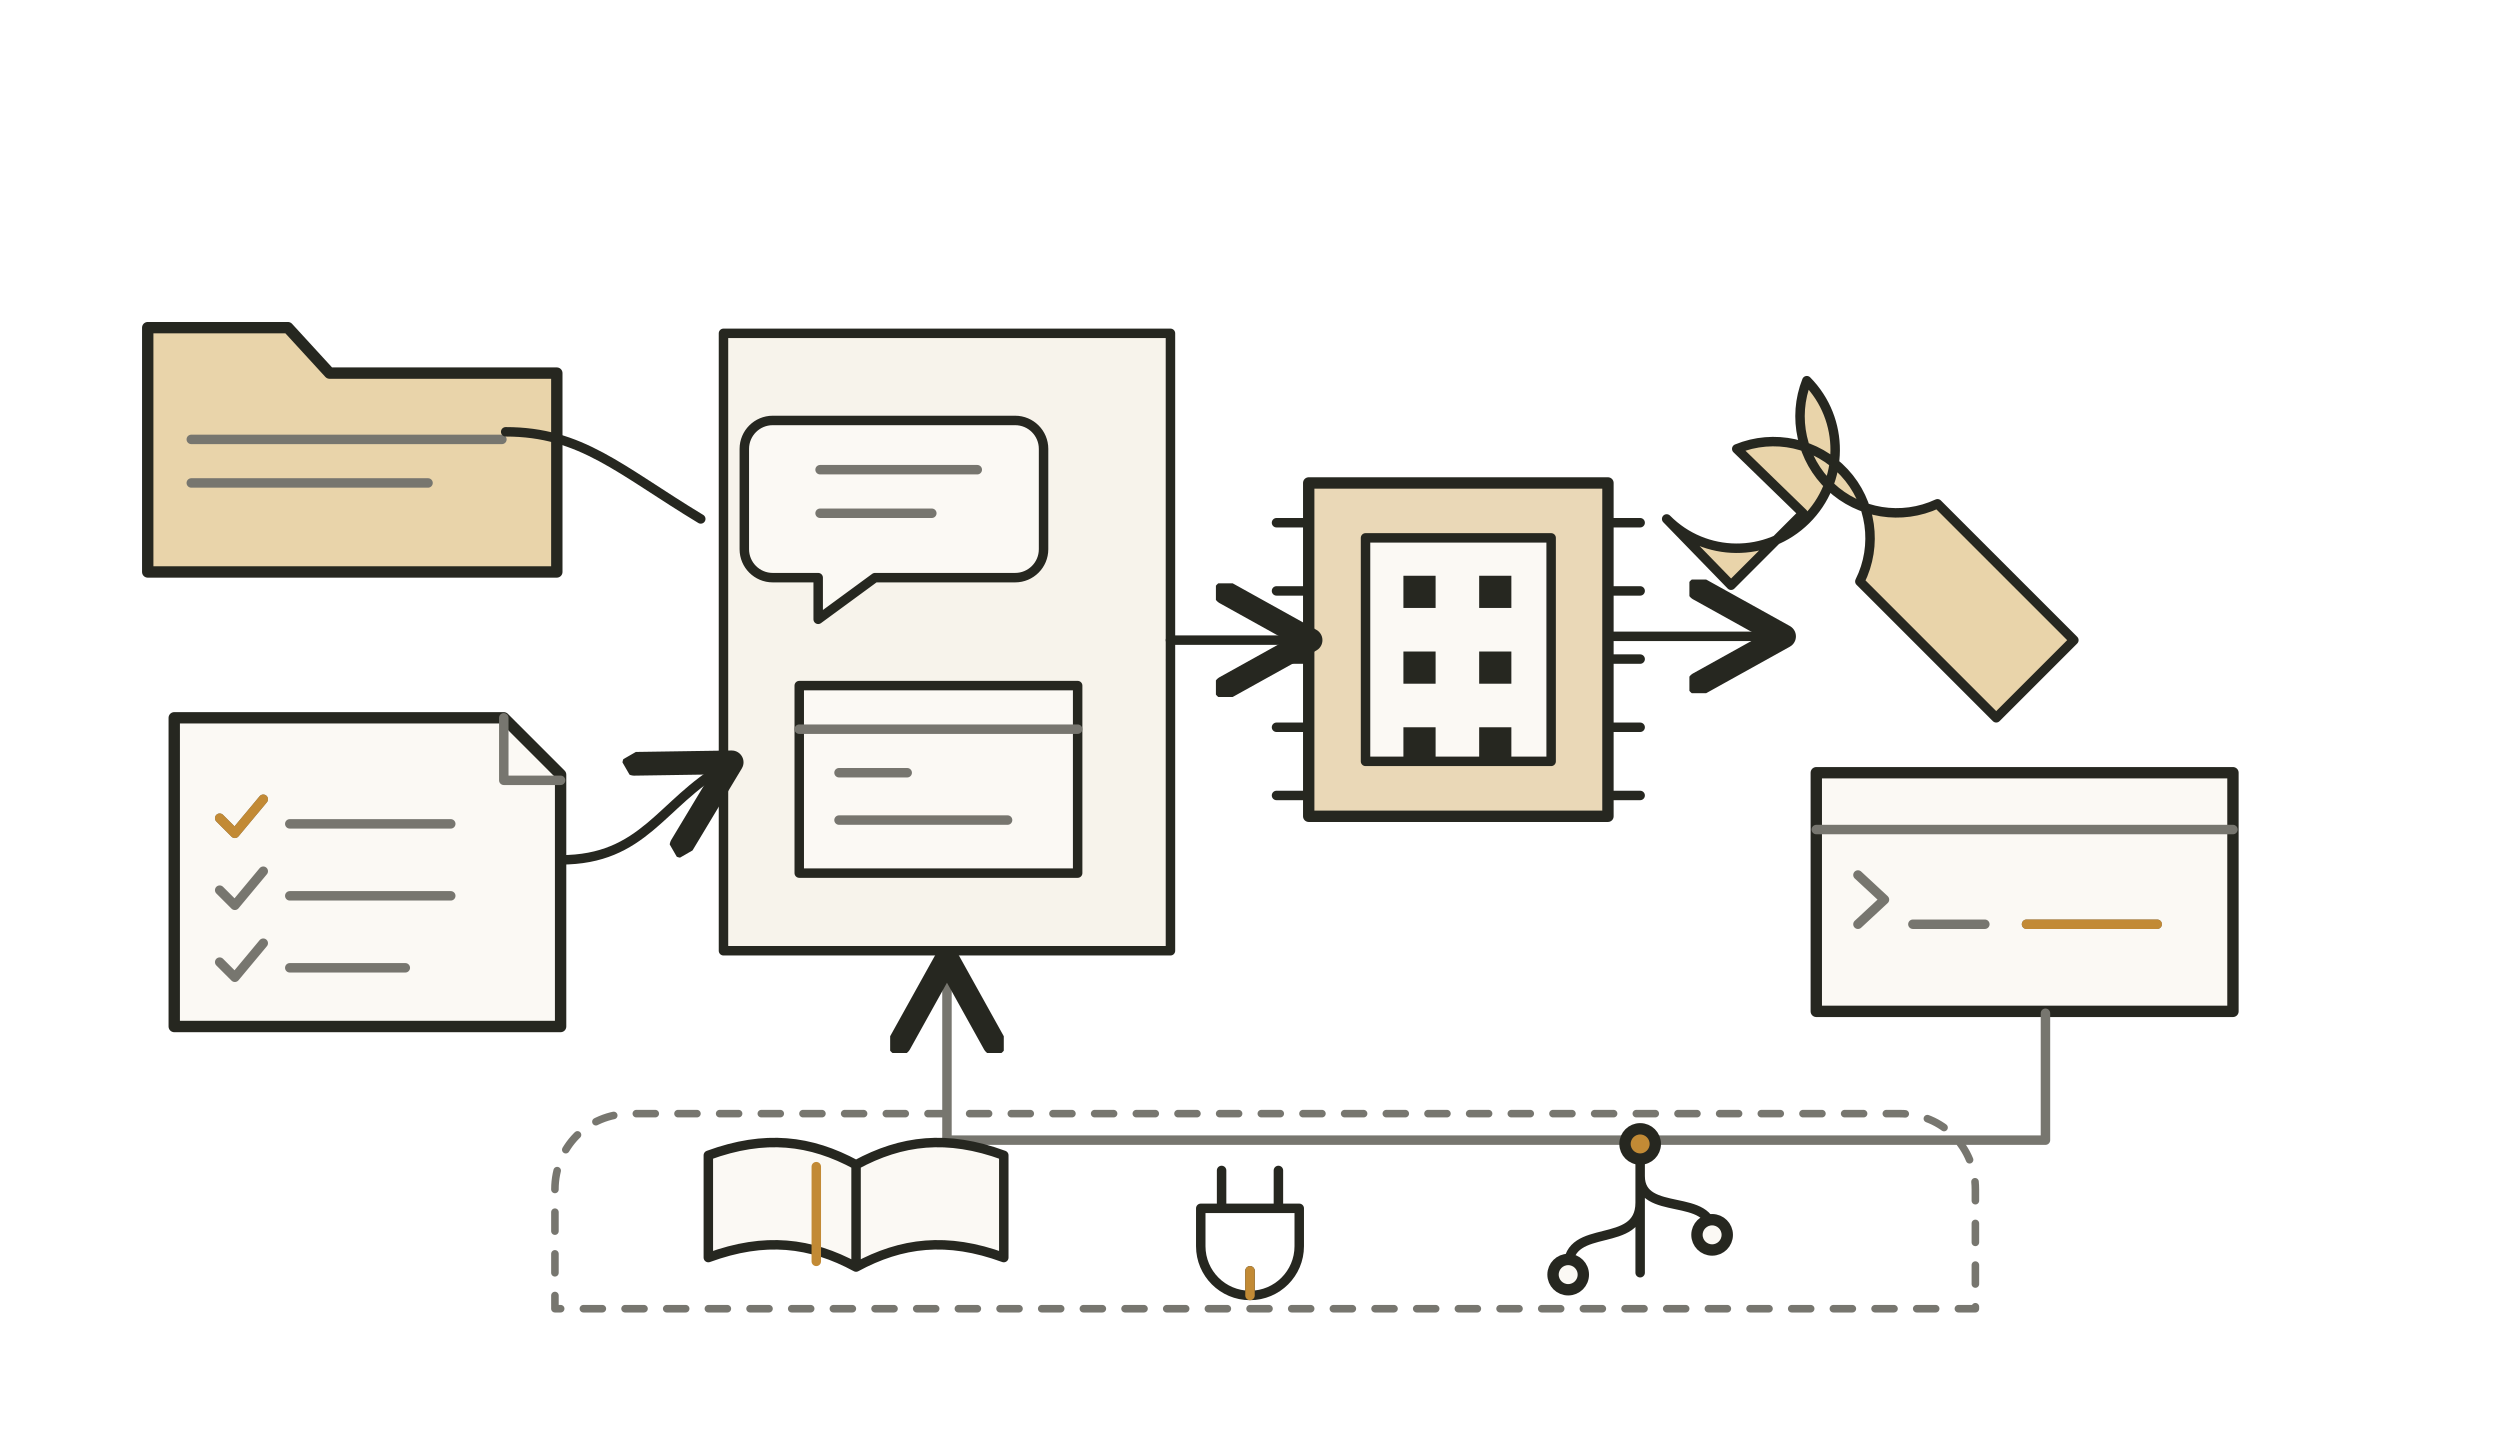
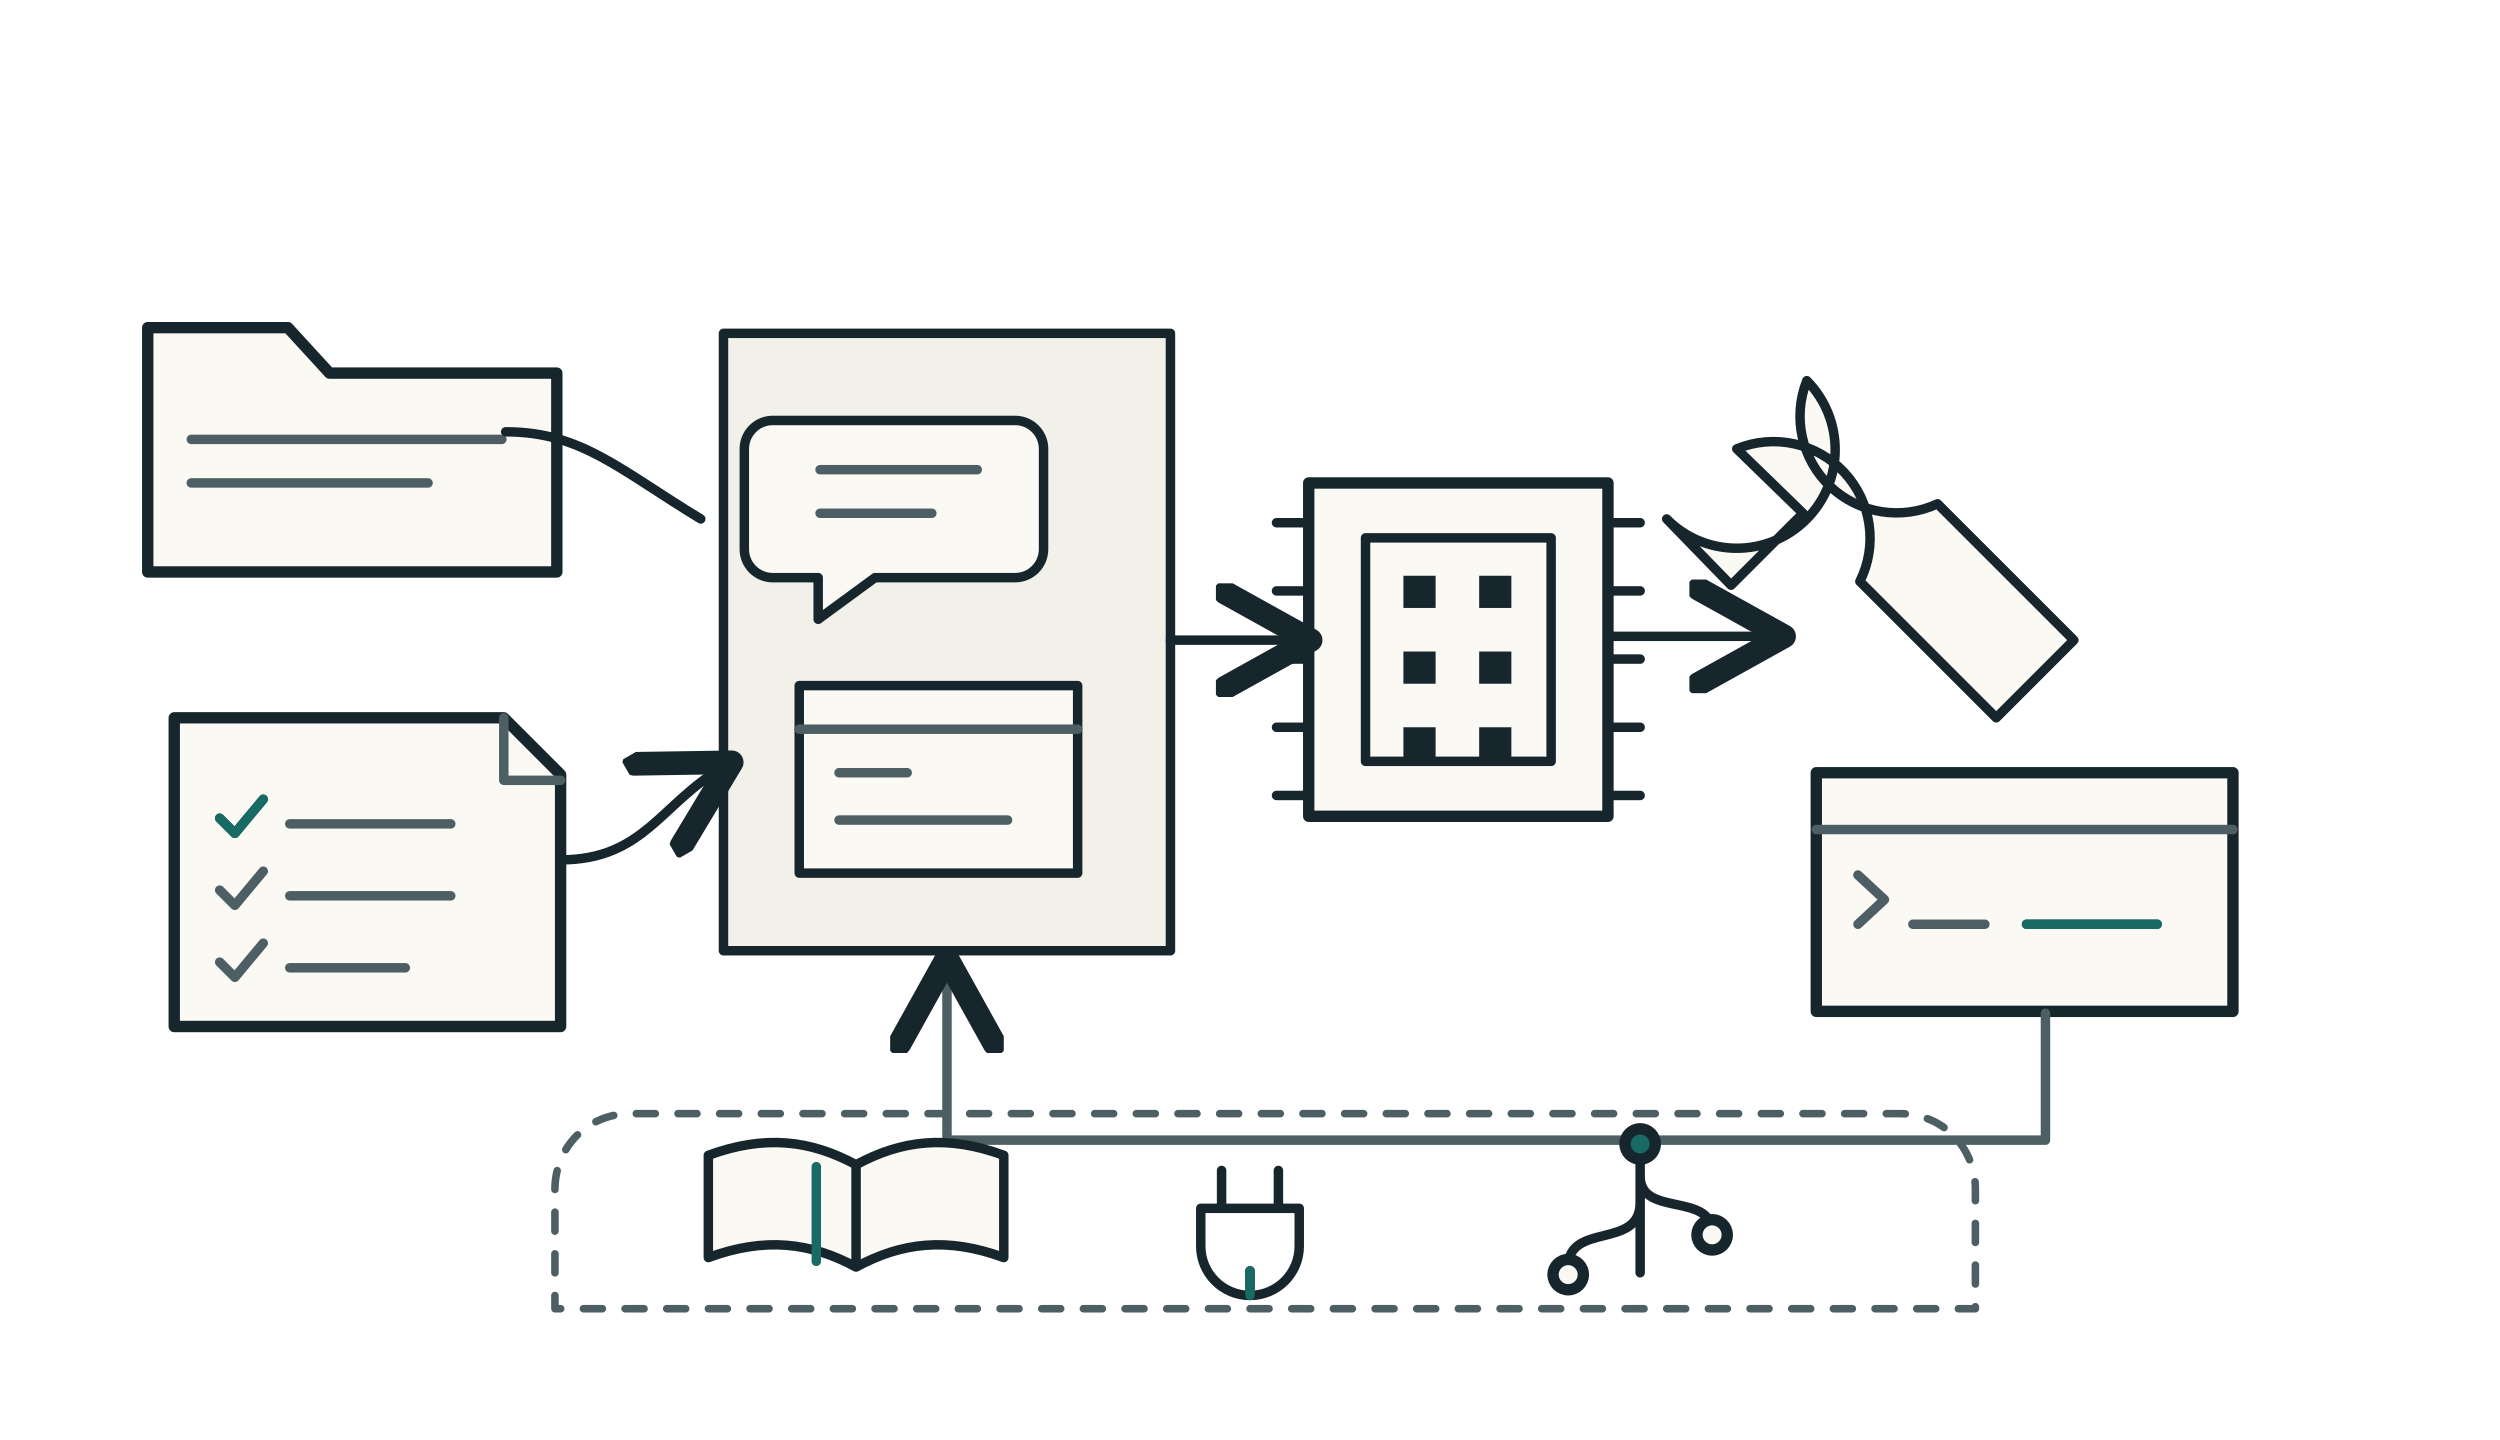
<svg xmlns="http://www.w3.org/2000/svg" viewBox="0 0 1320 760" role="img" aria-label="Project files and instructions inform context for a model that uses tools and a terminal; skills, MCP, and Git are optional">
  <defs>
    <marker id="arrow" markerWidth="12" markerHeight="12" refX="9" refY="6" orient="auto">
-       <path d="M1 1 10 6 1 11" fill="none" stroke="#262720" stroke-width="2.5" stroke-linecap="round" stroke-linejoin="round" />
+       <path d="M1 1 10 6 1 11" fill="none" stroke="#17262D" stroke-width="2.5" stroke-linecap="round" stroke-linejoin="round" />
    </marker>
  </defs>
-   <g fill="none" stroke="#262720" stroke-width="6" stroke-linecap="round" stroke-linejoin="round">
-     <path d="M78 173h74l22 24h120v105H78z" fill="#e9d4aa" />
-     <path d="M101 232h164M101 255h125" stroke="#77766f" stroke-width="5" />
-     <path d="M92 379h174l30 30v133H92z" fill="#fbf9f4" />
-     <path d="M266 379v33h30M116 432l8 8 15-18M153 435h85M116 470l8 8 15-18M153 473h85M116 508l8 8 15-18M153 511h61" stroke="#77766f" stroke-width="5" />
-     <path d="m116 432 8 8 15-18" stroke="#c28a35" stroke-width="5" />
-     <path d="M382 176h236v326H382z" fill="#f7f3eb" stroke-width="5" />
-     <path d="M408 222h128a15 15 0 0 1 15 15v53a15 15 0 0 1-15 15h-74l-30 22v-22h-24a15 15 0 0 1-15-15v-53a15 15 0 0 1 15-15z" fill="#fbf9f4" stroke-width="5" />
-     <path d="M433 248h83M433 271h59" stroke="#77766f" stroke-width="5" />
-     <path d="M422 362h147v99H422z" fill="#fbf9f4" stroke-width="5" />
-     <path d="M422 385h147M443 408h36M443 433h89" stroke="#77766f" stroke-width="5" />
+   <g fill="none" stroke="#17262D" stroke-width="6" stroke-linecap="round" stroke-linejoin="round">
+     <path d="M78 173h74l22 24h120v105H78z" fill="#FAF9F4" />
+     <path d="M101 232h164M101 255h125" stroke="#4D5F64" stroke-width="5" />
+     <path d="M92 379h174l30 30v133H92z" fill="#FAF9F4" />
+     <path d="M266 379v33h30M116 432l8 8 15-18M153 435h85M116 470l8 8 15-18M153 473h85M116 508l8 8 15-18M153 511h61" stroke="#4D5F64" stroke-width="5" />
+     <path d="m116 432 8 8 15-18" stroke="#176B64" stroke-width="5" />
+     <path d="M382 176h236v326H382z" fill="#F2F1E9" stroke-width="5" />
+     <path d="M408 222h128a15 15 0 0 1 15 15v53a15 15 0 0 1-15 15h-74l-30 22v-22h-24a15 15 0 0 1-15-15v-53a15 15 0 0 1 15-15z" fill="#FAF9F4" stroke-width="5" />
+     <path d="M433 248h83M433 271h59" stroke="#4D5F64" stroke-width="5" />
+     <path d="M422 362h147v99H422z" fill="#FAF9F4" stroke-width="5" />
+     <path d="M422 385h147M443 408h36M443 433h89" stroke="#4D5F64" stroke-width="5" />
    <path d="M267 228c40 0 60 20 103 46M296 454c44 0 53-30 86-49" marker-end="url(#arrow)" stroke-width="5" />
-     <path d="M691 255h158v176H691z" fill="#ead8b7" />
-     <path d="M721 284h98v118h-98z" fill="#fbf9f4" stroke-width="5" />
-     <path d="M741 304h17v17h-17zM781 304h17v17h-17zM741 344h17v17h-17zM781 344h17v17h-17zM741 384h17v17h-17zM781 384h17v17h-17z" fill="#262720" stroke="none" />
+     <path d="M691 255h158v176H691z" fill="#FAF9F4" />
+     <path d="M721 284h98v118h-98z" fill="#FAF9F4" stroke-width="5" />
+     <path d="M741 304h17v17h-17zM781 304h17v17h-17zM741 344h17v17h-17zM781 344h17v17h-17zM741 384h17v17h-17zM781 384h17v17h-17z" fill="#17262D" stroke="none" />
    <path d="M691 276h-17M691 312h-17M691 348h-17M691 384h-17M691 420h-17M849 276h17M849 312h17M849 348h17M849 384h17M849 420h17" stroke-width="5" />
    <path d="M618 338h69" marker-end="url(#arrow)" stroke-width="5" />
-     <path d="M954 201a51 51 0 0 0 69 65l72 72-41 41-72-72a51 51 0 0 0-65-70l35 34-38 38-34-35a51 51 0 0 0 74-73z" fill="#e9d4aa" stroke-width="5" />
+     <path d="M954 201a51 51 0 0 0 69 65l72 72-41 41-72-72a51 51 0 0 0-65-70l35 34-38 38-34-35a51 51 0 0 0 74-73z" fill="#FAF9F4" stroke-width="5" />
    <path d="M849 336h88" marker-end="url(#arrow)" stroke-width="5" />
-     <path d="M959 408h220v126H959z" fill="#fbf9f4" />
-     <path d="M959 438h220M981 462l14 13-14 13M1010 488h38M1070 488h69" stroke="#77766f" stroke-width="5" />
-     <path d="M1070 488h69" stroke="#c28a35" stroke-width="5" />
-     <path d="M1080 535v67H500v-91" marker-end="url(#arrow)" stroke="#77766f" stroke-width="5" />
-     <path d="M293 628c0-22 17-40 40-40h670c23 0 40 18 40 40v63H293z" stroke="#77766f" stroke-width="4" stroke-dasharray="10 12" />
-     <path d="M374 610c30-11 54-8 78 5v54c-24-13-48-16-78-5zM452 615c24-13 48-16 78-5v54c-30-11-54-8-78 5z" fill="#fbf9f4" stroke-width="5" />
-     <path d="M431 616v50" stroke="#c28a35" stroke-width="5" />
+     <path d="M959 408h220v126H959z" fill="#FAF9F4" />
+     <path d="M959 438h220M981 462l14 13-14 13M1010 488h38M1070 488h69" stroke="#4D5F64" stroke-width="5" />
+     <path d="M1070 488h69" stroke="#176B64" stroke-width="5" />
+     <path d="M1080 535v67H500v-91" marker-end="url(#arrow)" stroke="#4D5F64" stroke-width="5" />
+     <path d="M293 628c0-22 17-40 40-40h670c23 0 40 18 40 40v63H293z" stroke="#4D5F64" stroke-width="4" stroke-dasharray="10 12" />
+     <path d="M374 610c30-11 54-8 78 5v54c-24-13-48-16-78-5zM452 615c24-13 48-16 78-5v54c-30-11-54-8-78 5z" fill="#FAF9F4" stroke-width="5" />
+     <path d="M431 616v50" stroke="#176B64" stroke-width="5" />
    <path d="M645 618v20M675 618v20M634 638h52v20a26 26 0 0 1-52 0zM660 684v-13" stroke-width="5" />
-     <path d="M660 671v13" stroke="#c28a35" stroke-width="5" />
+     <path d="M660 671v13" stroke="#176B64" stroke-width="5" />
    <path d="M866 606v66M866 621c0 22 38 8 38 30M866 635c0 25-38 10-38 34" stroke-width="5" />
-     <circle cx="866" cy="604" r="8" fill="#c28a35" />
-     <circle cx="904" cy="652" r="8" fill="#fbf9f4" />
-     <circle cx="828" cy="673" r="8" fill="#fbf9f4" />
+     <circle cx="866" cy="604" r="8" fill="#176B64" />
+     <circle cx="904" cy="652" r="8" fill="#FAF9F4" />
+     <circle cx="828" cy="673" r="8" fill="#FAF9F4" />
  </g>
</svg>
